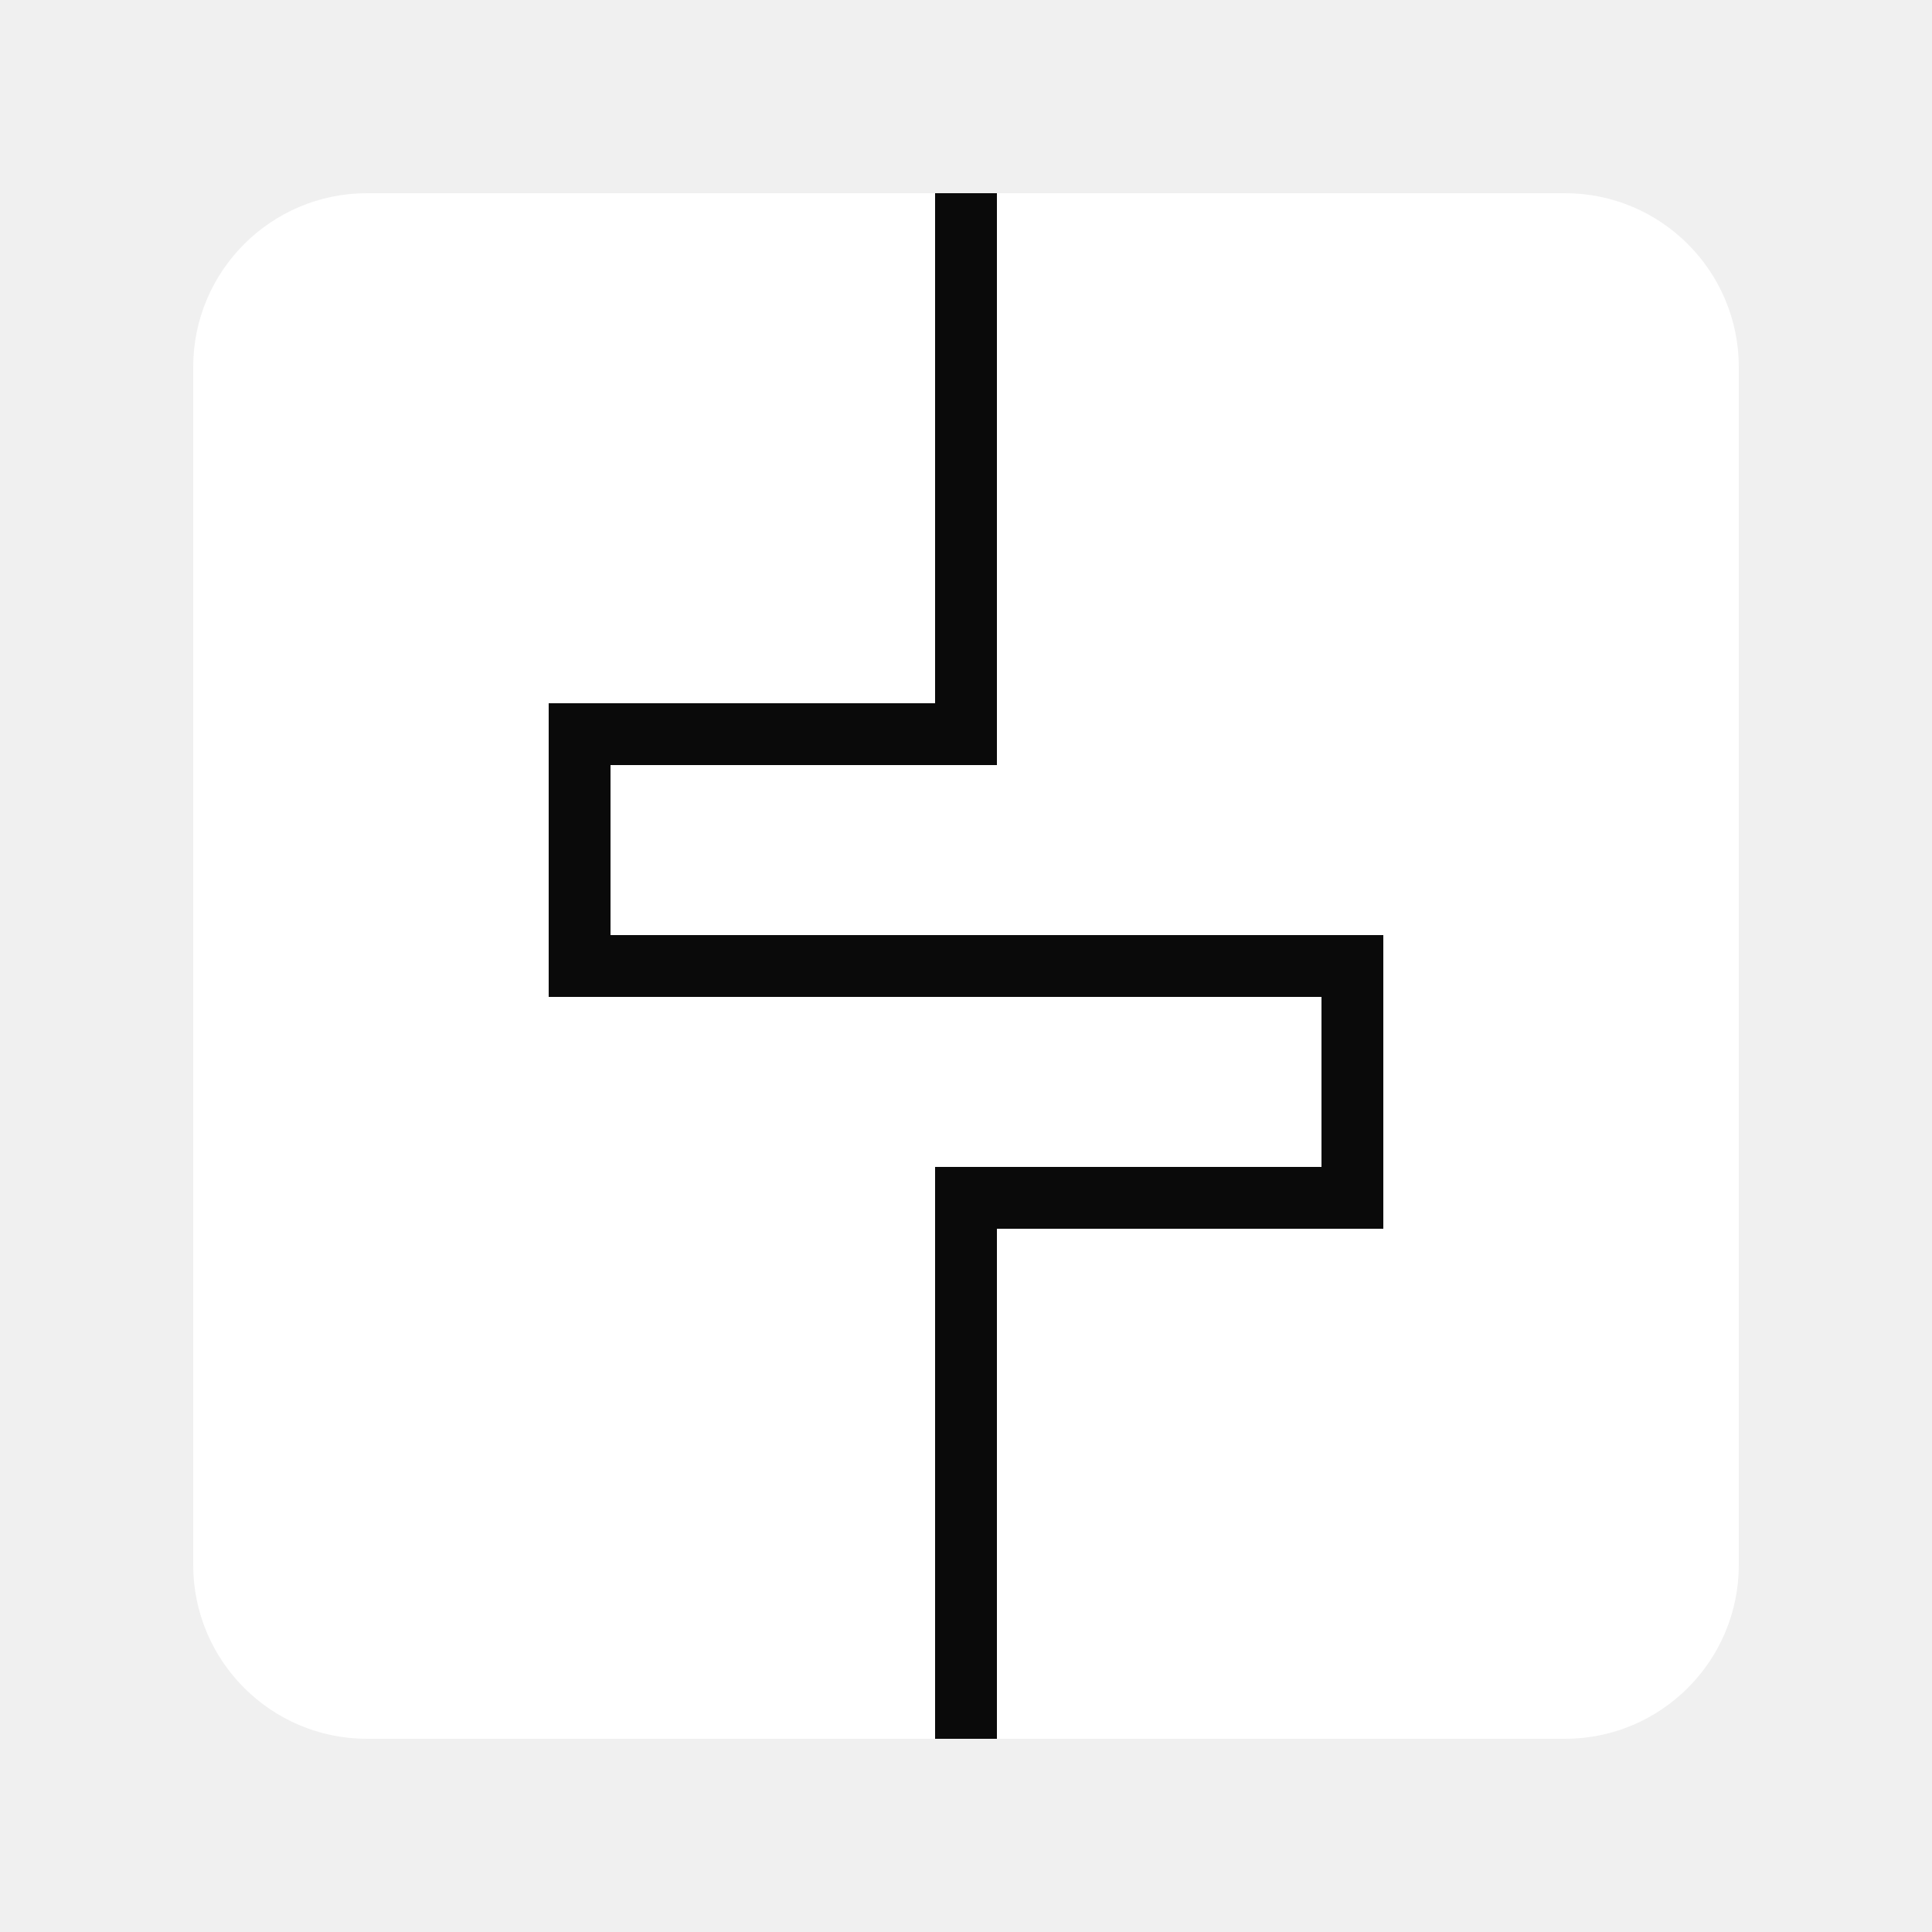
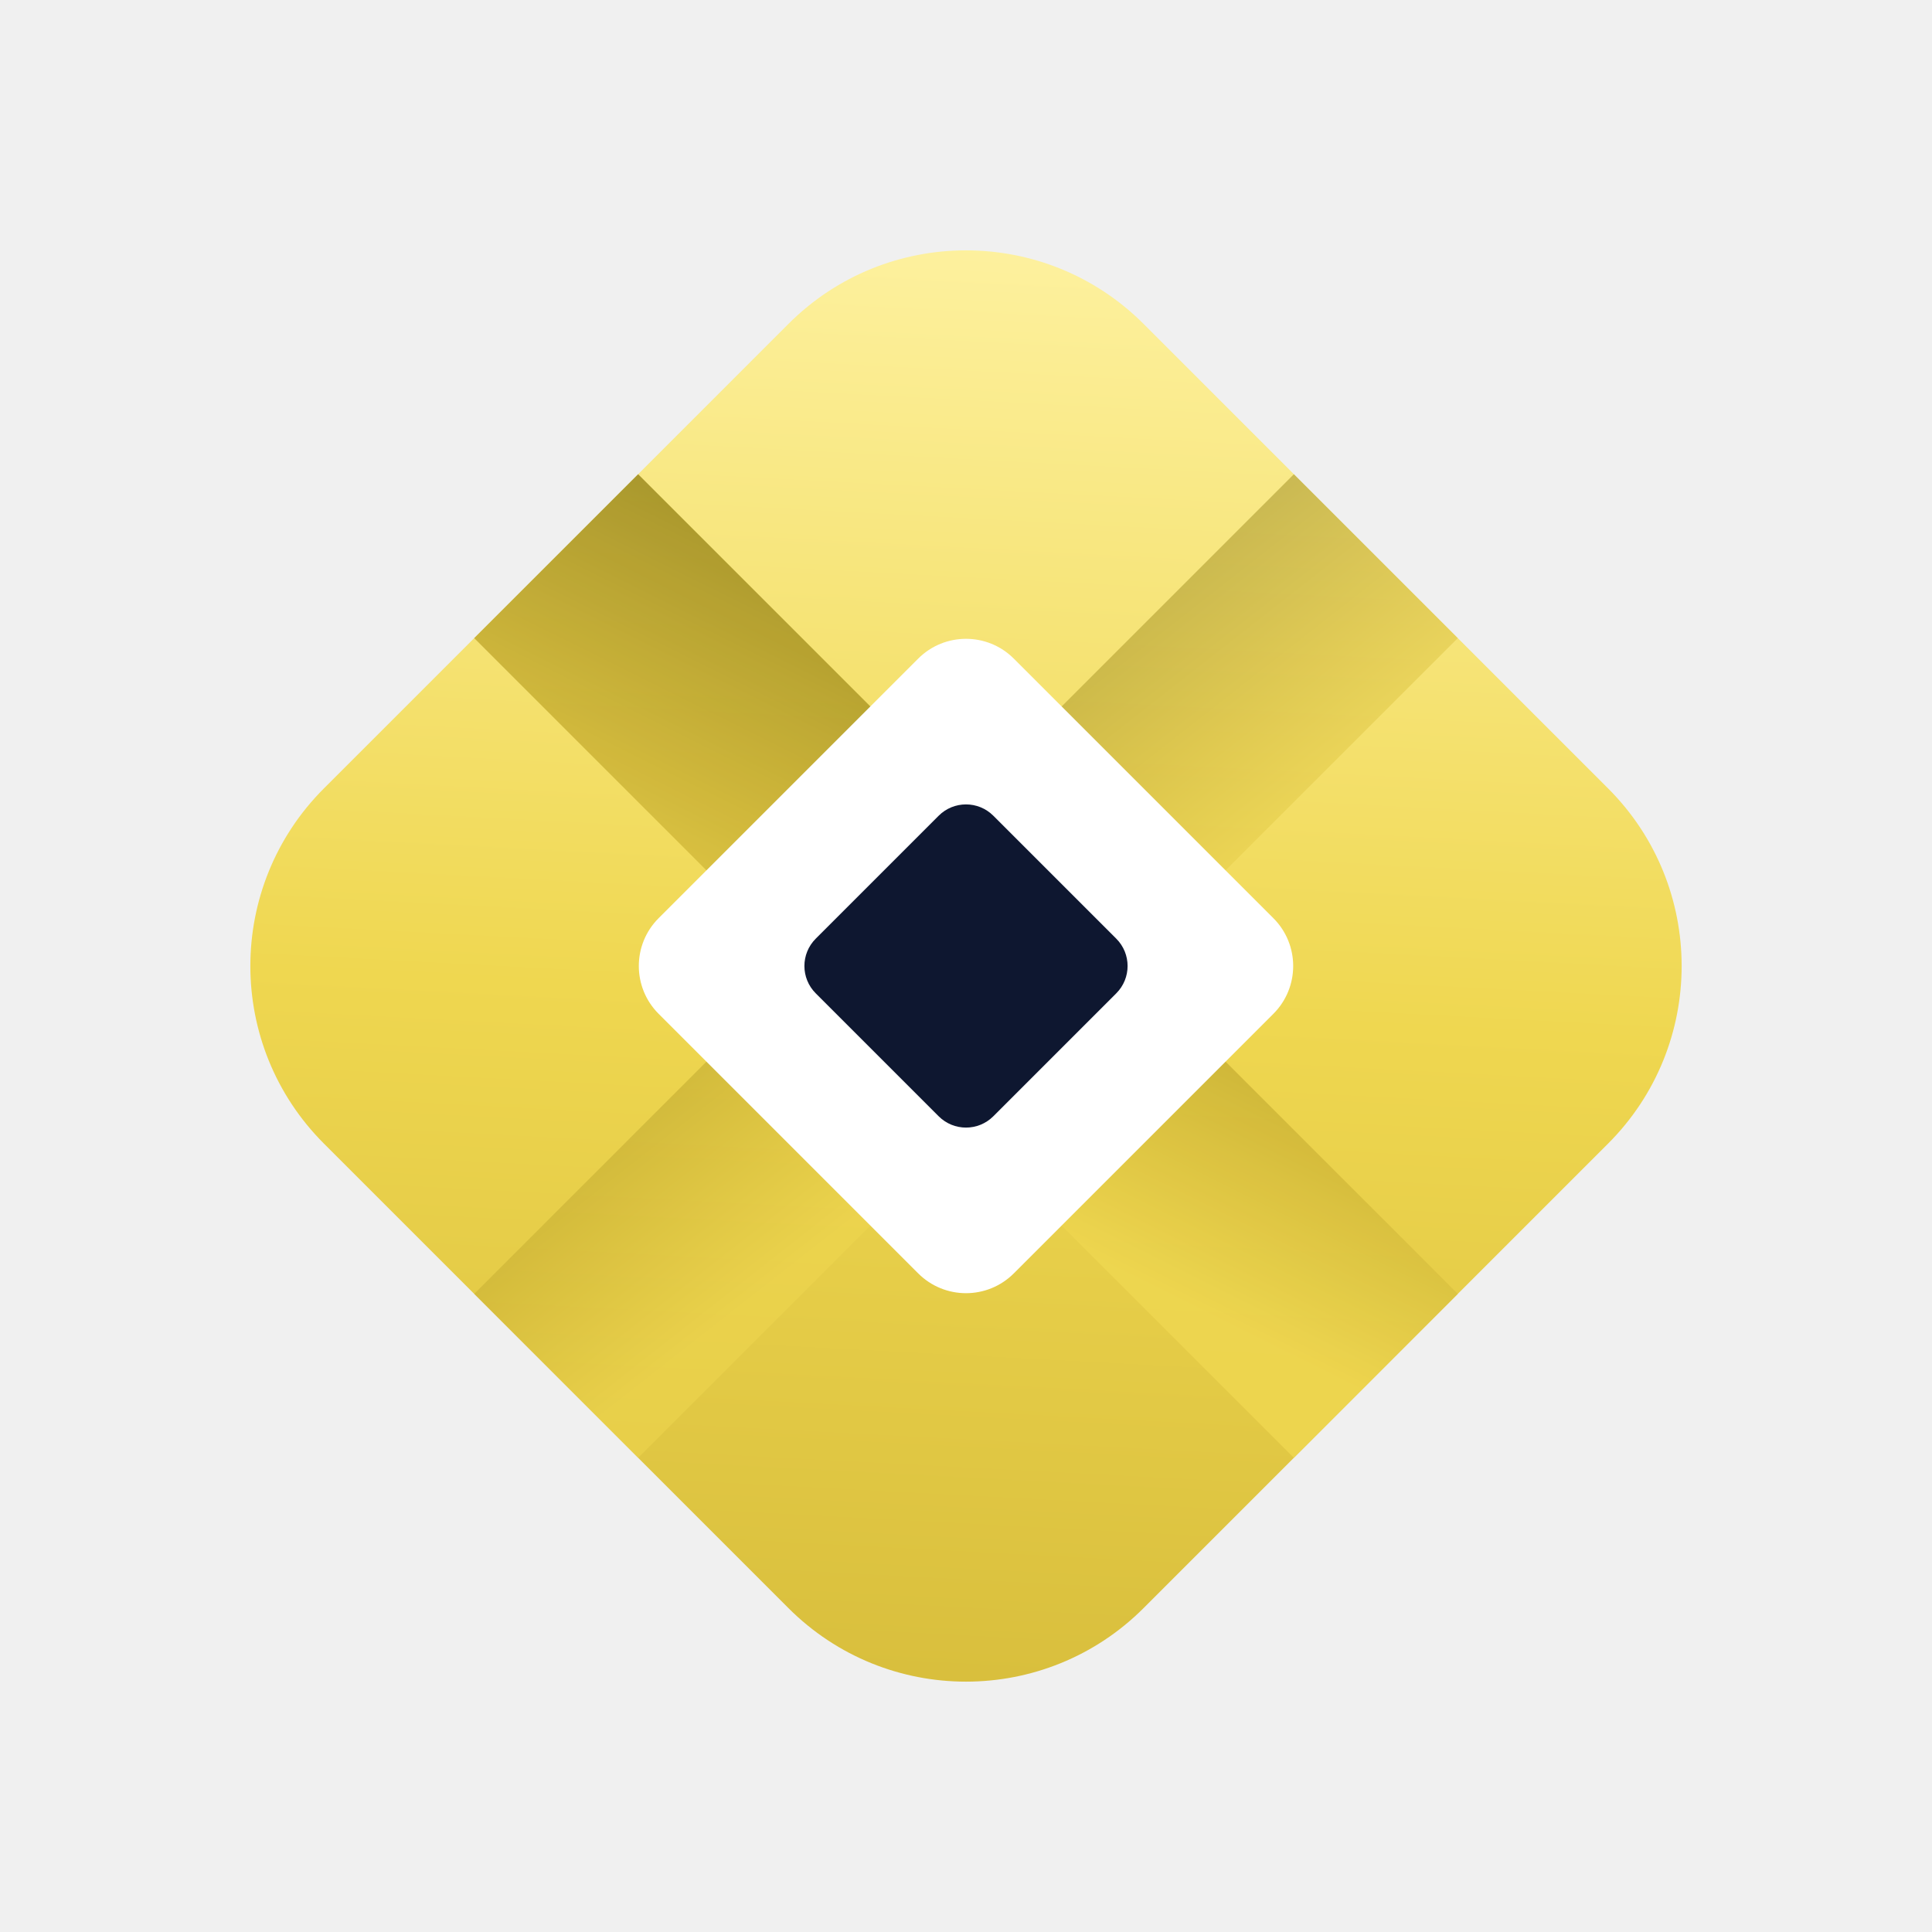
<svg xmlns="http://www.w3.org/2000/svg" viewBox="0 0 100 100" width="100" height="100" role="img" aria-label="Tessera">
-   <clipPath id="t">
-     <rect x="10" y="10" width="80" height="80" rx="9" />
-   </clipPath>
-   <g clip-path="url(#t)">
-     <rect x="10" y="10" width="80" height="80" fill="#FFFFFF" />
-     <path d="M50,6 V38 H30 V50 H70 V62 H50 V94" fill="none" stroke="#0A0A0A" stroke-width="3.2" />
+   <defs>
+     <linearGradient id="tFoldA" x1="0" y1="0" x2="0.9" y2="1">
+       <stop offset="0" stop-color="#FFF4A8" />
+       <stop offset="0.55" stop-color="#EFD750" />
+       <stop offset="1" stop-color="#D8BE3C" />
+     </linearGradient>
+     <linearGradient id="tFoldB" x1="0" y1="0" x2="1" y2="0.6">
+       <stop offset="0" stop-color="#9C8A1E" />
+       <stop offset="0.5" stop-color="#C9B033" />
+       <stop offset="1" stop-color="#EFD750" />
+     </linearGradient>
+   </defs>
+   <g transform="rotate(45 50 50)">
+     <rect x="20" y="20" width="60" height="60" rx="13" fill="url(#tFoldA)" />
+     <path d="M20 44 h60 v12 h-60 z" fill="url(#tFoldB)" opacity=".85" />
+     <path d="M44 20 v60 h12 v-60 z" fill="url(#tFoldB)" opacity=".5" />
+     <rect x="37" y="37" width="26" height="26" rx="3.5" fill="#FFFFFF" />
+     <rect x="43.5" y="43.5" width="13" height="13" rx="2" fill="#0E1730" />
  </g>
</svg>
